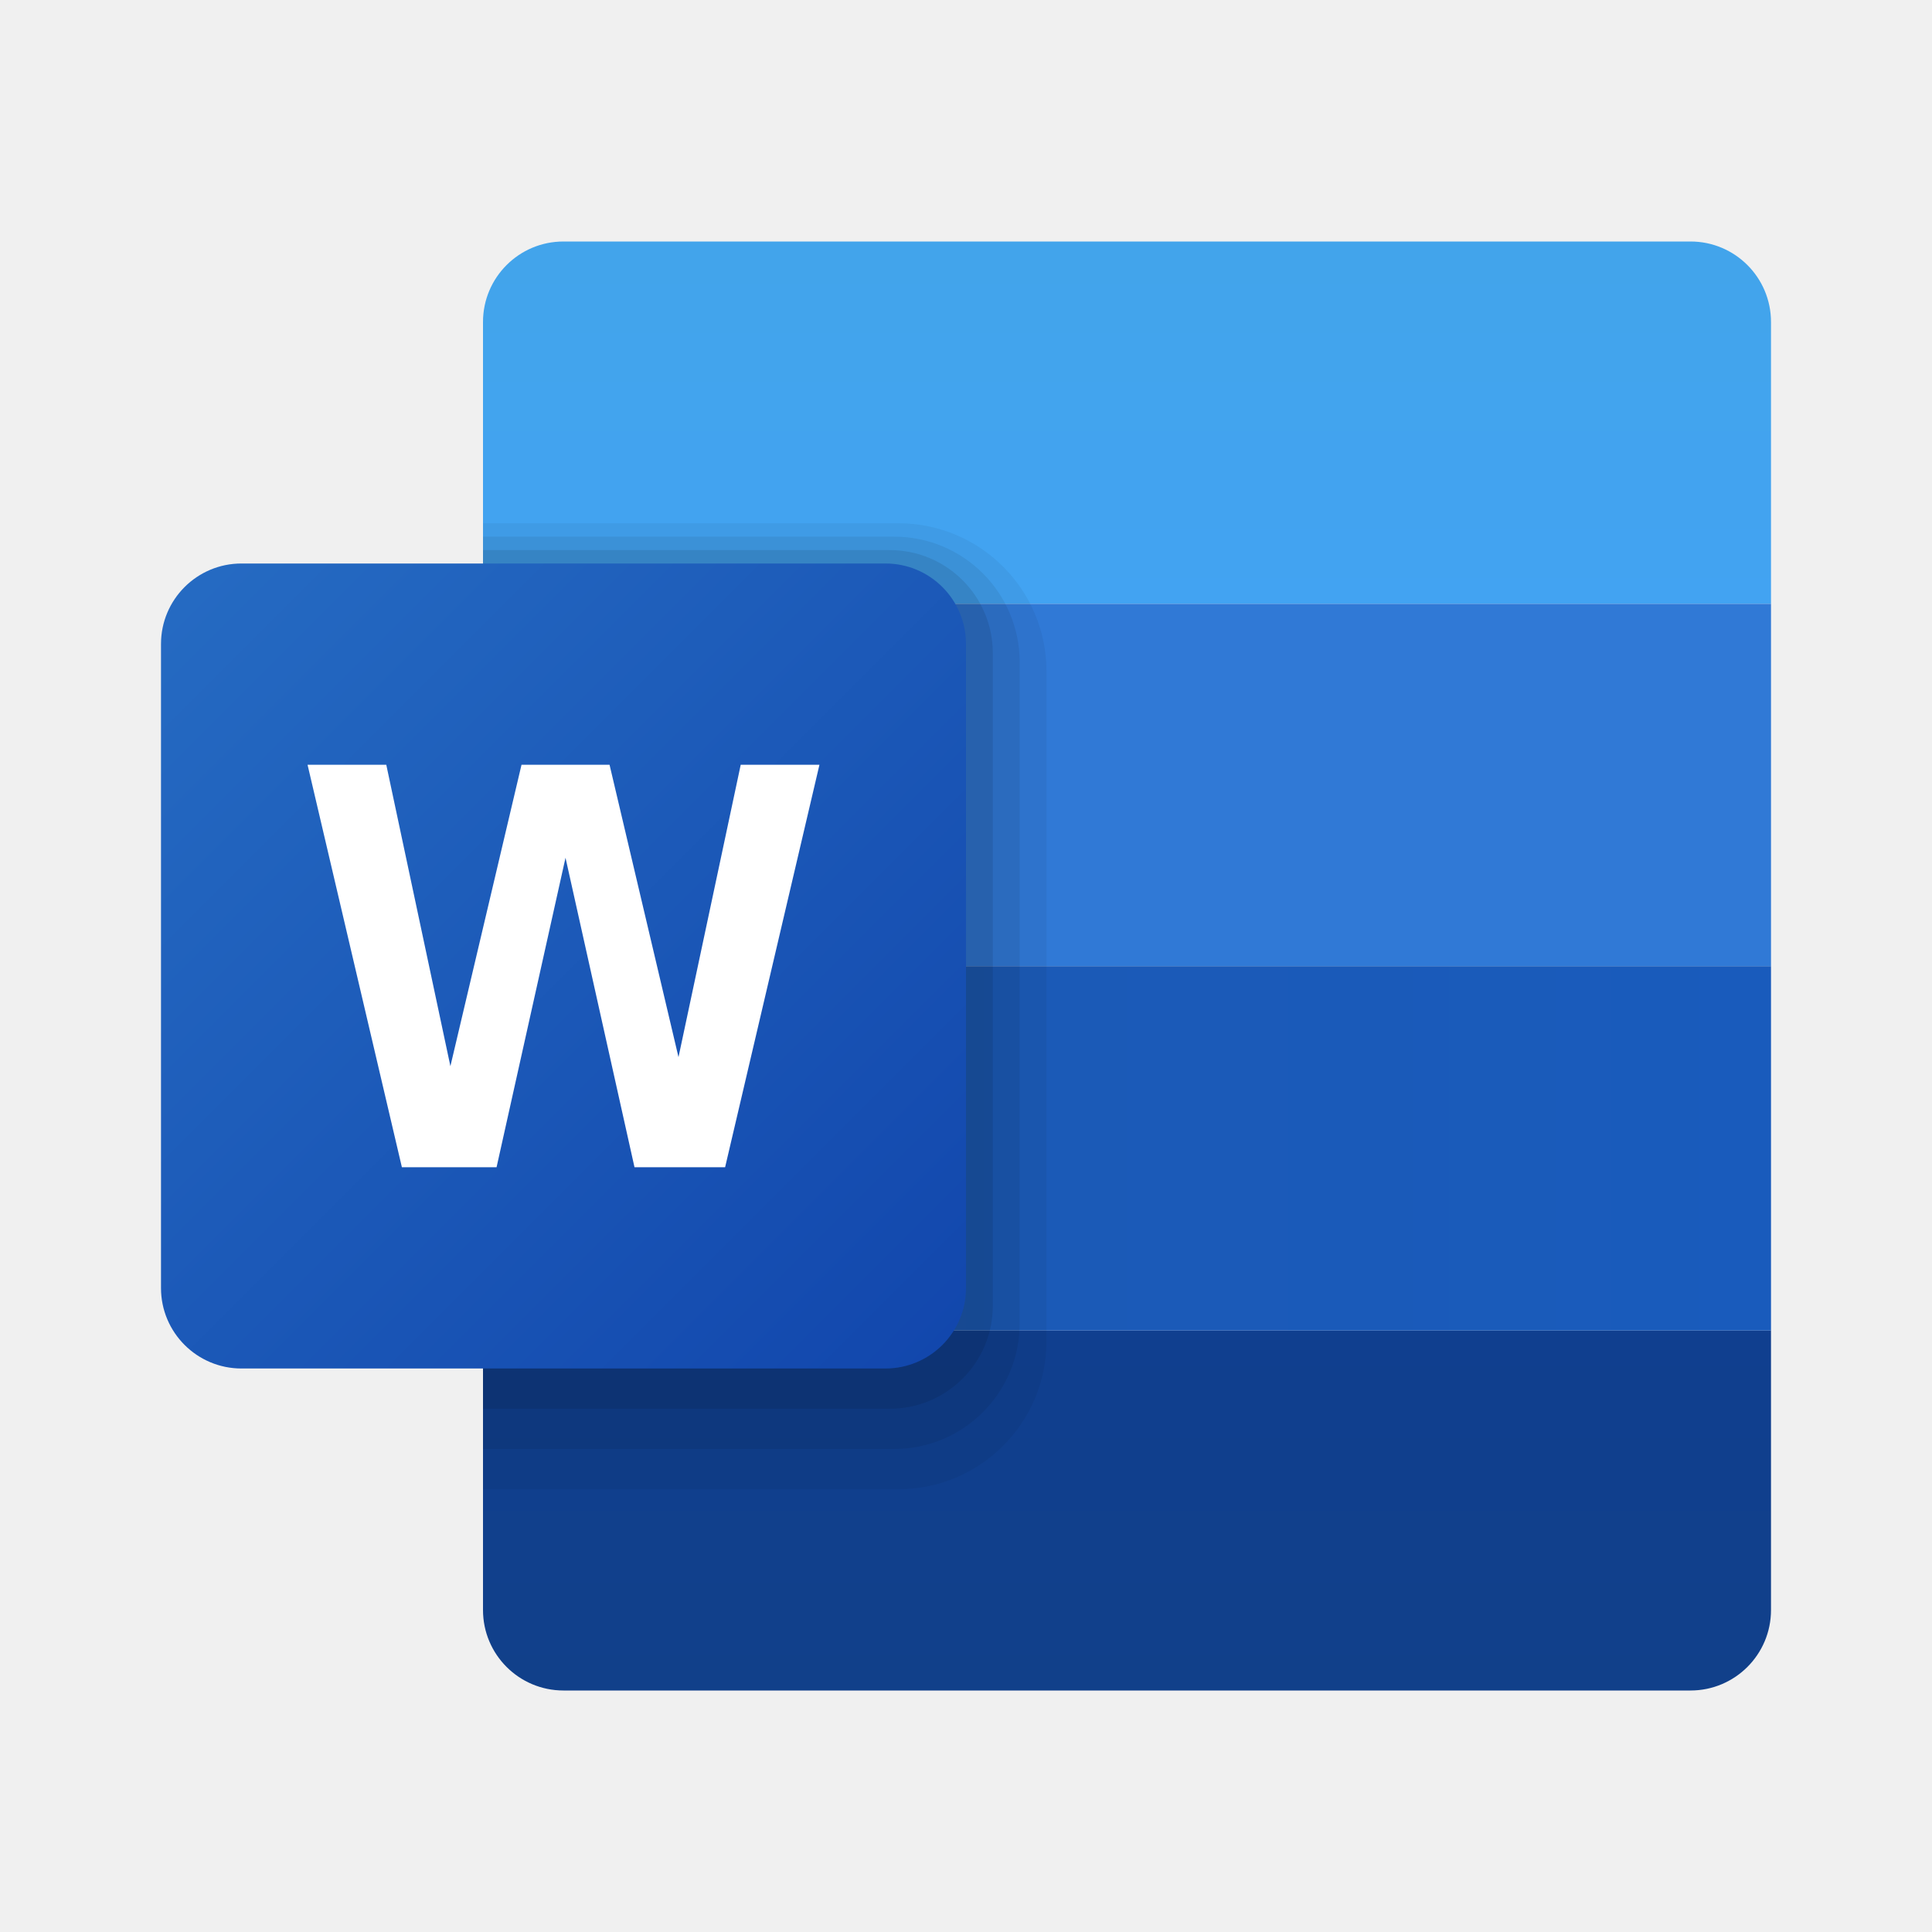
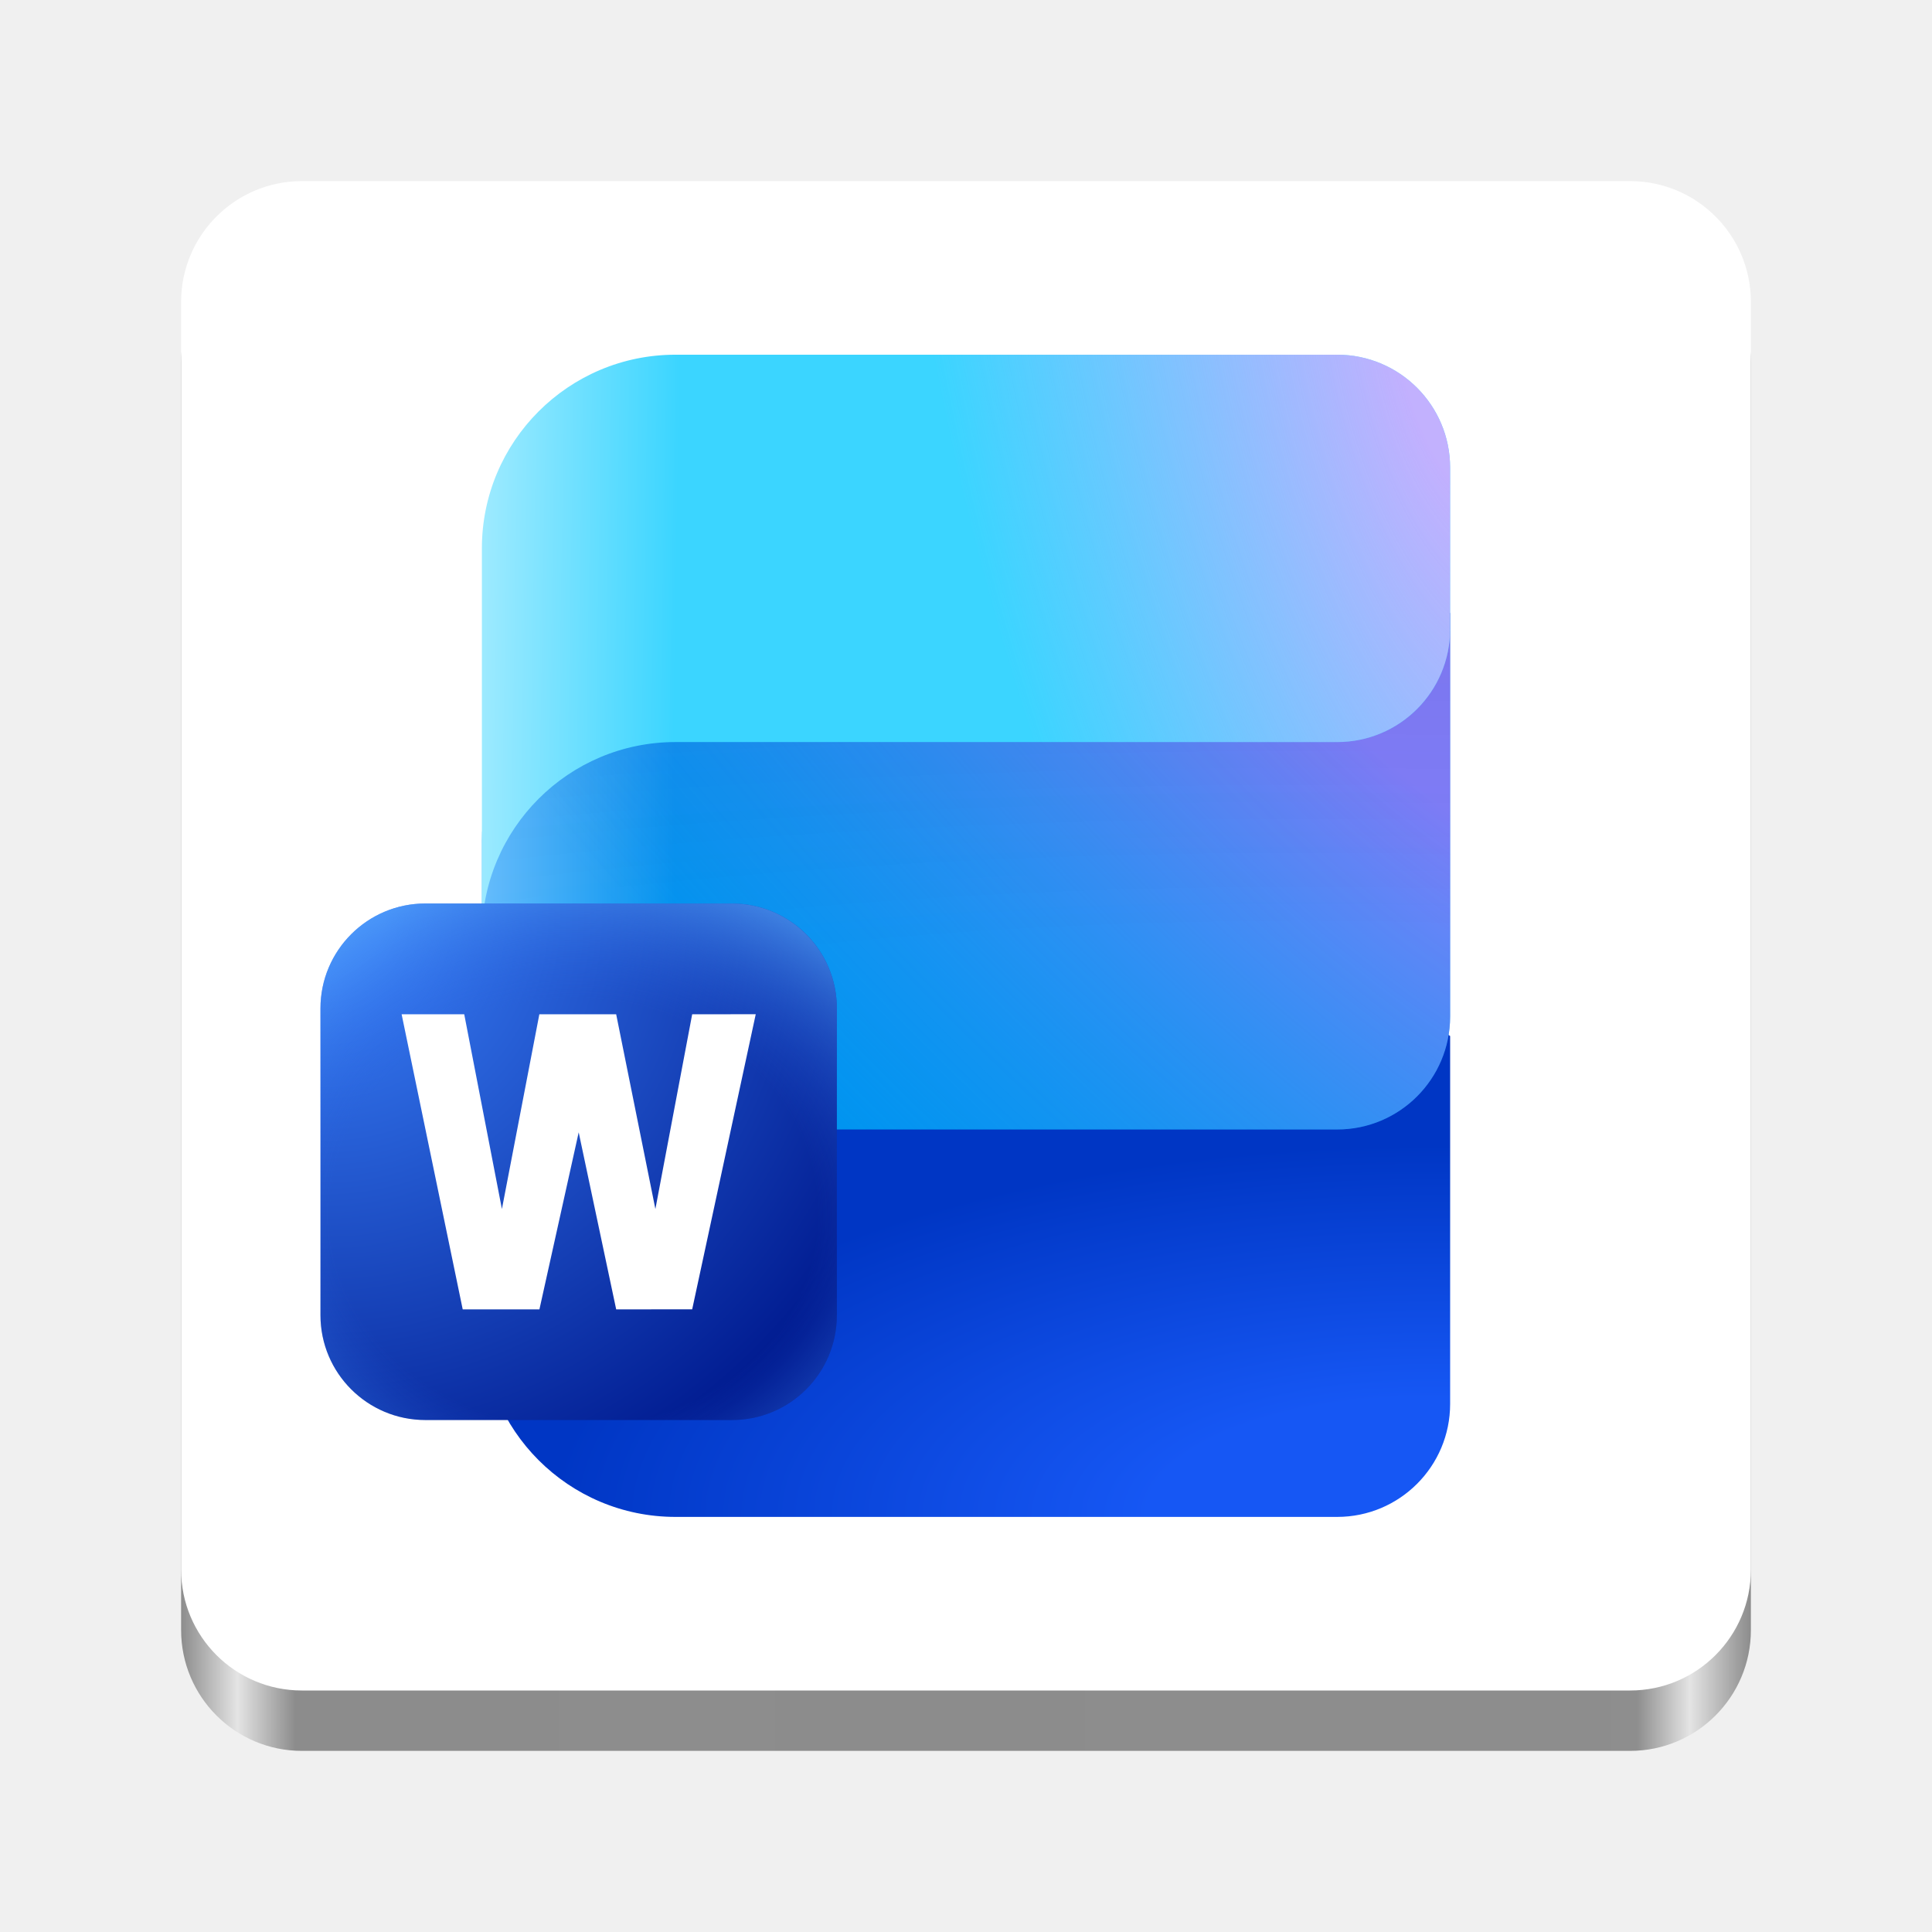
- <svg xmlns="http://www.w3.org/2000/svg" version="1.1" id="Layer_1" x="0px" y="0px" viewBox="0 0 48 48" style="enable-background:new 0 0 48 48;" xml:space="preserve">
-   <linearGradient id="SVGID_1_" gradientUnits="userSpaceOnUse" x1="28" y1="14.966" x2="28" y2="6.45">
-     <stop offset="0" style="stop-color:#42A3F2" />
-     <stop offset="1" style="stop-color:#42A4EB" />
+ <svg xmlns="http://www.w3.org/2000/svg" height="128px" viewBox="0 0 128 128" width="128px">
+   <linearGradient id="a" gradientUnits="userSpaceOnUse" x1="12" x2="116" y1="66" y2="66">
+     <stop offset="0" stop-color="#8c8c8c" />
+     <stop offset="0.036" stop-color="#e4e4e4" />
+     <stop offset="0.073" stop-color="#8c8c8c" />
+     <stop offset="0.927" stop-color="#8c8c8c" stop-opacity="0.99" />
+     <stop offset="0.961" stop-color="#e4e4e4" />
+     <stop offset="1" stop-color="#8c8c8c" />
  </linearGradient>
-   <path style="fill:url(#SVGID_1_);" d="M42,6H14c-1.105,0-2,0.895-2,2v7.003h32V8C44,6.895,43.105,6,42,6z" />
-   <linearGradient id="SVGID_2_" gradientUnits="userSpaceOnUse" x1="28" y1="42" x2="28" y2="33.054">
-     <stop offset="0" style="stop-color:#11408A" />
-     <stop offset="1" style="stop-color:#103F8F" />
+   <radialGradient id="b" cx="-689.34" cy="753.93" gradientTransform="matrix(7.32424 0 0 -3.1031 5143.369 2439.942)" gradientUnits="userSpaceOnUse" r="13.89">
+     <stop offset="0.18" stop-color="#1657f4" />
+     <stop offset="0.57" stop-color="#0036c4" />
+   </radialGradient>
+   <linearGradient id="c" gradientTransform="matrix(0.154 0 0 -0.154 21.23189 100.808)" gradientUnits="userSpaceOnUse" x1="69.43" x2="388.45" y1="238.11" y2="238.11">
+     <stop offset="0" stop-color="#66c0ff" />
+     <stop offset="0.26" stop-color="#0094f0" />
  </linearGradient>
-   <path style="fill:url(#SVGID_2_);" d="M12,33.054V40c0,1.105,0.895,2,2,2h28c1.105,0,2-0.895,2-2v-6.946H12z" />
-   <linearGradient id="SVGID_3_" gradientUnits="userSpaceOnUse" x1="28" y1="-15.46" x2="28" y2="-15.521">
-     <stop offset="0" style="stop-color:#3079D6" />
-     <stop offset="1" style="stop-color:#297CD2" />
+   <radialGradient id="d" cx="-730.97" cy="806.4" gradientTransform="matrix(-3.114643 3.277563 8.070596 7.672691 -8688.873 -3749.247)" gradientUnits="userSpaceOnUse" r="13.89">
+     <stop offset="0.14" stop-color="#d471ff" stop-opacity="0.6" />
+     <stop offset="0.83" stop-color="#509df5" stop-opacity="0" />
+   </radialGradient>
+   <radialGradient id="e" cx="-682.21" cy="801.86" gradientTransform="matrix(0 2.86748 15.64948 0 -12462.482 2028.937)" gradientUnits="userSpaceOnUse" r="13.89">
+     <stop offset="0.28" stop-color="#4f006f" stop-opacity="0" />
+     <stop offset="1" stop-color="#4f006f" stop-opacity="0.1" />
+   </radialGradient>
+   <linearGradient id="f" gradientTransform="matrix(0.154 0 0 -0.154 21.23189 100.808)" gradientUnits="userSpaceOnUse" x1="69.48" x2="485.94" y1="380.04" y2="373.16">
+     <stop offset="0" stop-color="#9deaff" />
+     <stop offset="0.2" stop-color="#3bd5ff" />
  </linearGradient>
-   <path style="fill:url(#SVGID_3_);" d="M12,15.003h32v9.002H12V15.003z" />
-   <linearGradient id="SVGID_4_" gradientUnits="userSpaceOnUse" x1="12" y1="28.53" x2="44" y2="28.53">
-     <stop offset="0" style="stop-color:#1D59B3" />
-     <stop offset="1" style="stop-color:#195BBC" />
-   </linearGradient>
-   <path style="fill:url(#SVGID_4_);" d="M12,24.005h32v9.05H12V24.005z" />
-   <path style="opacity:0.05;" d="M22.319,13H12v24h10.319C24.352,37,26,35.352,26,33.319V16.681C26,14.648,24.352,13,22.319,13z" />
-   <path style="opacity:0.07;" d="M22.213,36H12V13.333h10.213c1.724,0,3.121,1.397,3.121,3.121v16.425  C25.333,34.603,23.936,36,22.213,36z" />
-   <path style="opacity:0.09;" d="M22.106,35H12V13.667h10.106c1.414,0,2.56,1.146,2.56,2.56V32.44C24.667,33.854,23.52,35,22.106,35z" />
-   <linearGradient id="SVGID_5_" gradientUnits="userSpaceOnUse" x1="4.744" y1="14.744" x2="23.494" y2="33.493">
-     <stop offset="0" style="stop-color:#256AC2" />
-     <stop offset="1" style="stop-color:#1247AD" />
-   </linearGradient>
-   <path style="fill:url(#SVGID_5_);" d="M22,34H6c-1.105,0-2-0.895-2-2V16c0-1.105,0.895-2,2-2h16c1.105,0,2,0.895,2,2v16  C24,33.105,23.105,34,22,34z" />
-   <path style="fill:#FFFFFF;" d="M18.403,19l-1.546,7.264L15.144,19h-2.187l-1.767,7.489L9.597,19H7.641l2.344,10h2.352l1.713-7.689  L15.764,29h2.251l2.344-10H18.403z" />
+   <radialGradient id="g" cx="-749.58" cy="798.74" gradientTransform="matrix(-4.422373 1.033187 2.474113 10.59348 -5194.393 -7662.851)" gradientUnits="userSpaceOnUse" r="13.89">
+     <stop offset="0.06" stop-color="#e4a7fe" stop-opacity="0.8" />
+     <stop offset="0.54" stop-color="#e4a7fe" stop-opacity="0" />
+   </radialGradient>
+   <radialGradient id="h" cx="-675.64" cy="797.48" gradientTransform="matrix(2.462762 2.463622 2.463192 -2.463192 -278.9141 3689.621)" gradientUnits="userSpaceOnUse" r="13.89">
+     <stop offset="0.08" stop-color="#367af2" />
+     <stop offset="0.87" stop-color="#001a8f" />
+   </radialGradient>
+   <radialGradient id="i" cx="-657.62" cy="854.65" gradientTransform="matrix(0 1.7248 1.96504 0 -1641.366 1214.659)" gradientUnits="userSpaceOnUse" r="13.89">
+     <stop offset="0.59" stop-color="#2763e5" stop-opacity="0" />
+     <stop offset="0.97" stop-color="#58aafe" stop-opacity="0.65" />
+   </radialGradient>
+   <path d="m 20 16 h 88 c 4.418 0 8 3.582 8 8 v 84 c 0 4.418 -3.582 8 -8 8 h -88 c -4.418 0 -8 -3.582 -8 -8 v -84 c 0 -4.418 3.582 -8 8 -8 z m 0 0" fill="url(#a)" />
+   <path d="m 20 12 h 88 c 4.418 0 8 3.582 8 8 v 84 c 0 4.418 -3.582 8 -8 8 h -88 c -4.418 0 -8 -3.582 -8 -8 v -84 c 0 -4.418 3.582 -8 8 -8 z m 0 0" fill="#ffffff" />
+   <path d="m 31.926 81.441 l 29.938 -36.551 l 34.211 23.75 v 24.375 c 0 4.133 -3.348 7.484 -7.484 7.484 h -43.836 c -7.086 0 -12.828 -5.746 -12.828 -12.832 z m 0 0" fill="url(#b)" />
+   <path d="m 31.926 55.664 c 0 -5.312 4.309 -9.625 9.621 -9.625 h 43.602 l 10.926 -5.43 v 26.738 c 0 4.133 -3.348 7.484 -7.484 7.484 h -43.836 c -7.086 0 -12.828 5.746 -12.828 12.832 z m 0 0" fill="url(#c)" />
+   <path d="m 31.926 55.664 c 0 -5.312 4.309 -9.625 9.621 -9.625 h 43.602 l 10.926 -5.43 v 26.738 c 0 4.133 -3.348 7.484 -7.484 7.484 h -43.836 c -7.086 0 -12.828 5.746 -12.828 12.832 z m 0 0" fill="url(#d)" />
+   <path d="m 31.926 55.664 c 0 -5.312 4.309 -9.625 9.621 -9.625 h 43.602 l 10.926 -5.43 v 26.738 c 0 4.133 -3.348 7.484 -7.484 7.484 h -43.836 c -7.086 0 -12.828 5.746 -12.828 12.832 z m 0 0" fill="url(#e)" />
+   <path d="m 31.926 36.332 c 0 -7.086 5.742 -12.832 12.828 -12.832 h 43.836 c 4.137 0 7.484 3.352 7.484 7.484 v 10.695 c 0 4.137 -3.348 7.484 -7.484 7.484 h -43.836 c -7.086 0 -12.828 5.746 -12.828 12.836 z m 0 0" fill="url(#f)" />
+   <path d="m 31.926 36.332 c 0 -7.086 5.742 -12.832 12.828 -12.832 h 43.836 c 4.137 0 7.484 3.352 7.484 7.484 v 10.695 c 0 4.137 -3.348 7.484 -7.484 7.484 h -43.836 c -7.086 0 -12.828 5.746 -12.828 12.836 z m 0 0" fill="url(#g)" />
+   <path d="m 28.184 59.859 h 20.312 c 3.84 0 6.949 3.113 6.949 6.953 v 20.32 c 0 3.84 -3.109 6.949 -6.949 6.949 h -20.312 c -3.84 0 -6.953 -3.109 -6.953 -6.949 v -20.32 c 0 -3.84 3.113 -6.953 6.953 -6.953 z m 0 0" fill="url(#h)" />
+   <path d="m 28.184 59.859 h 20.312 c 3.84 0 6.949 3.113 6.949 6.953 v 20.32 c 0 3.84 -3.109 6.949 -6.949 6.949 h -20.312 c -3.84 0 -6.953 -3.109 -6.953 -6.949 v -20.32 c 0 -3.84 3.113 -6.953 6.953 -6.953 z m 0 0" fill="url(#i)" />
+   <path d="m 50.07 67.195 l -4.211 19.551 l -5.035 0.004 l -2.484 -11.73 l -2.602 11.73 h -5.082 l -4.047 -19.551 h 4.148 l 2.496 12.902 l 2.48 -12.902 h 5.09 l 2.598 12.902 l 2.438 -12.902 z m 0 0" fill="#ffffff" />
</svg>
